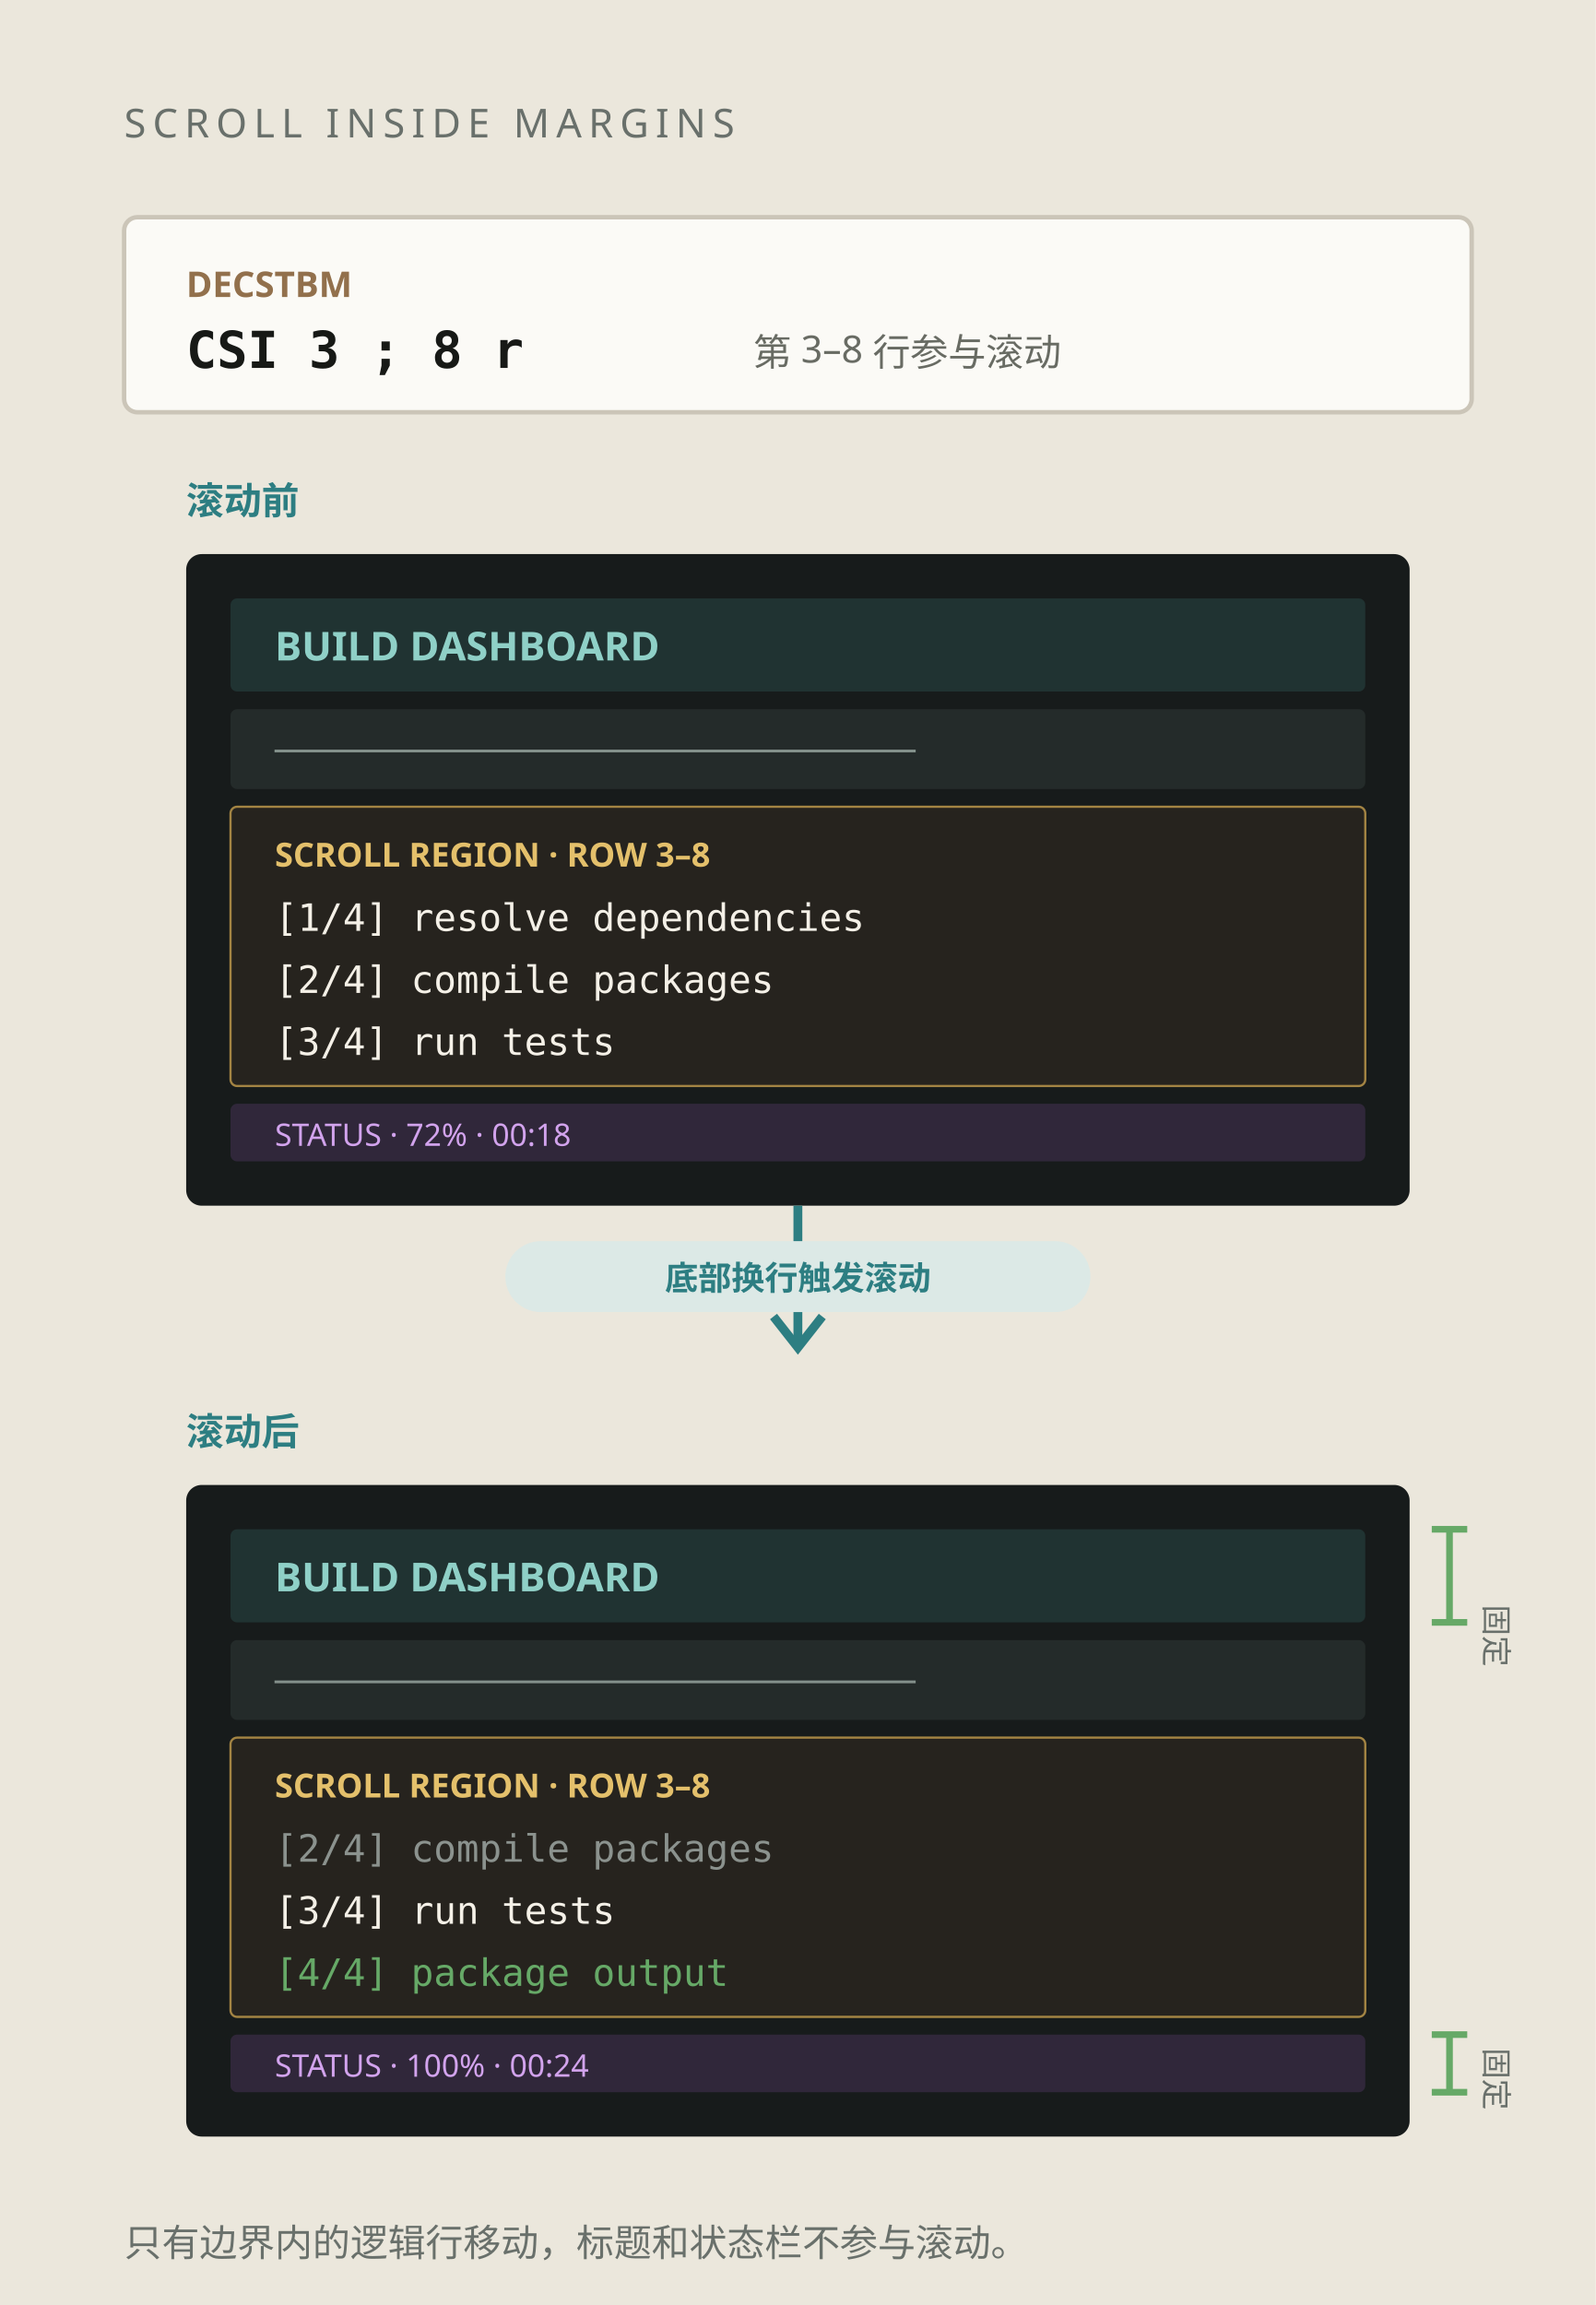
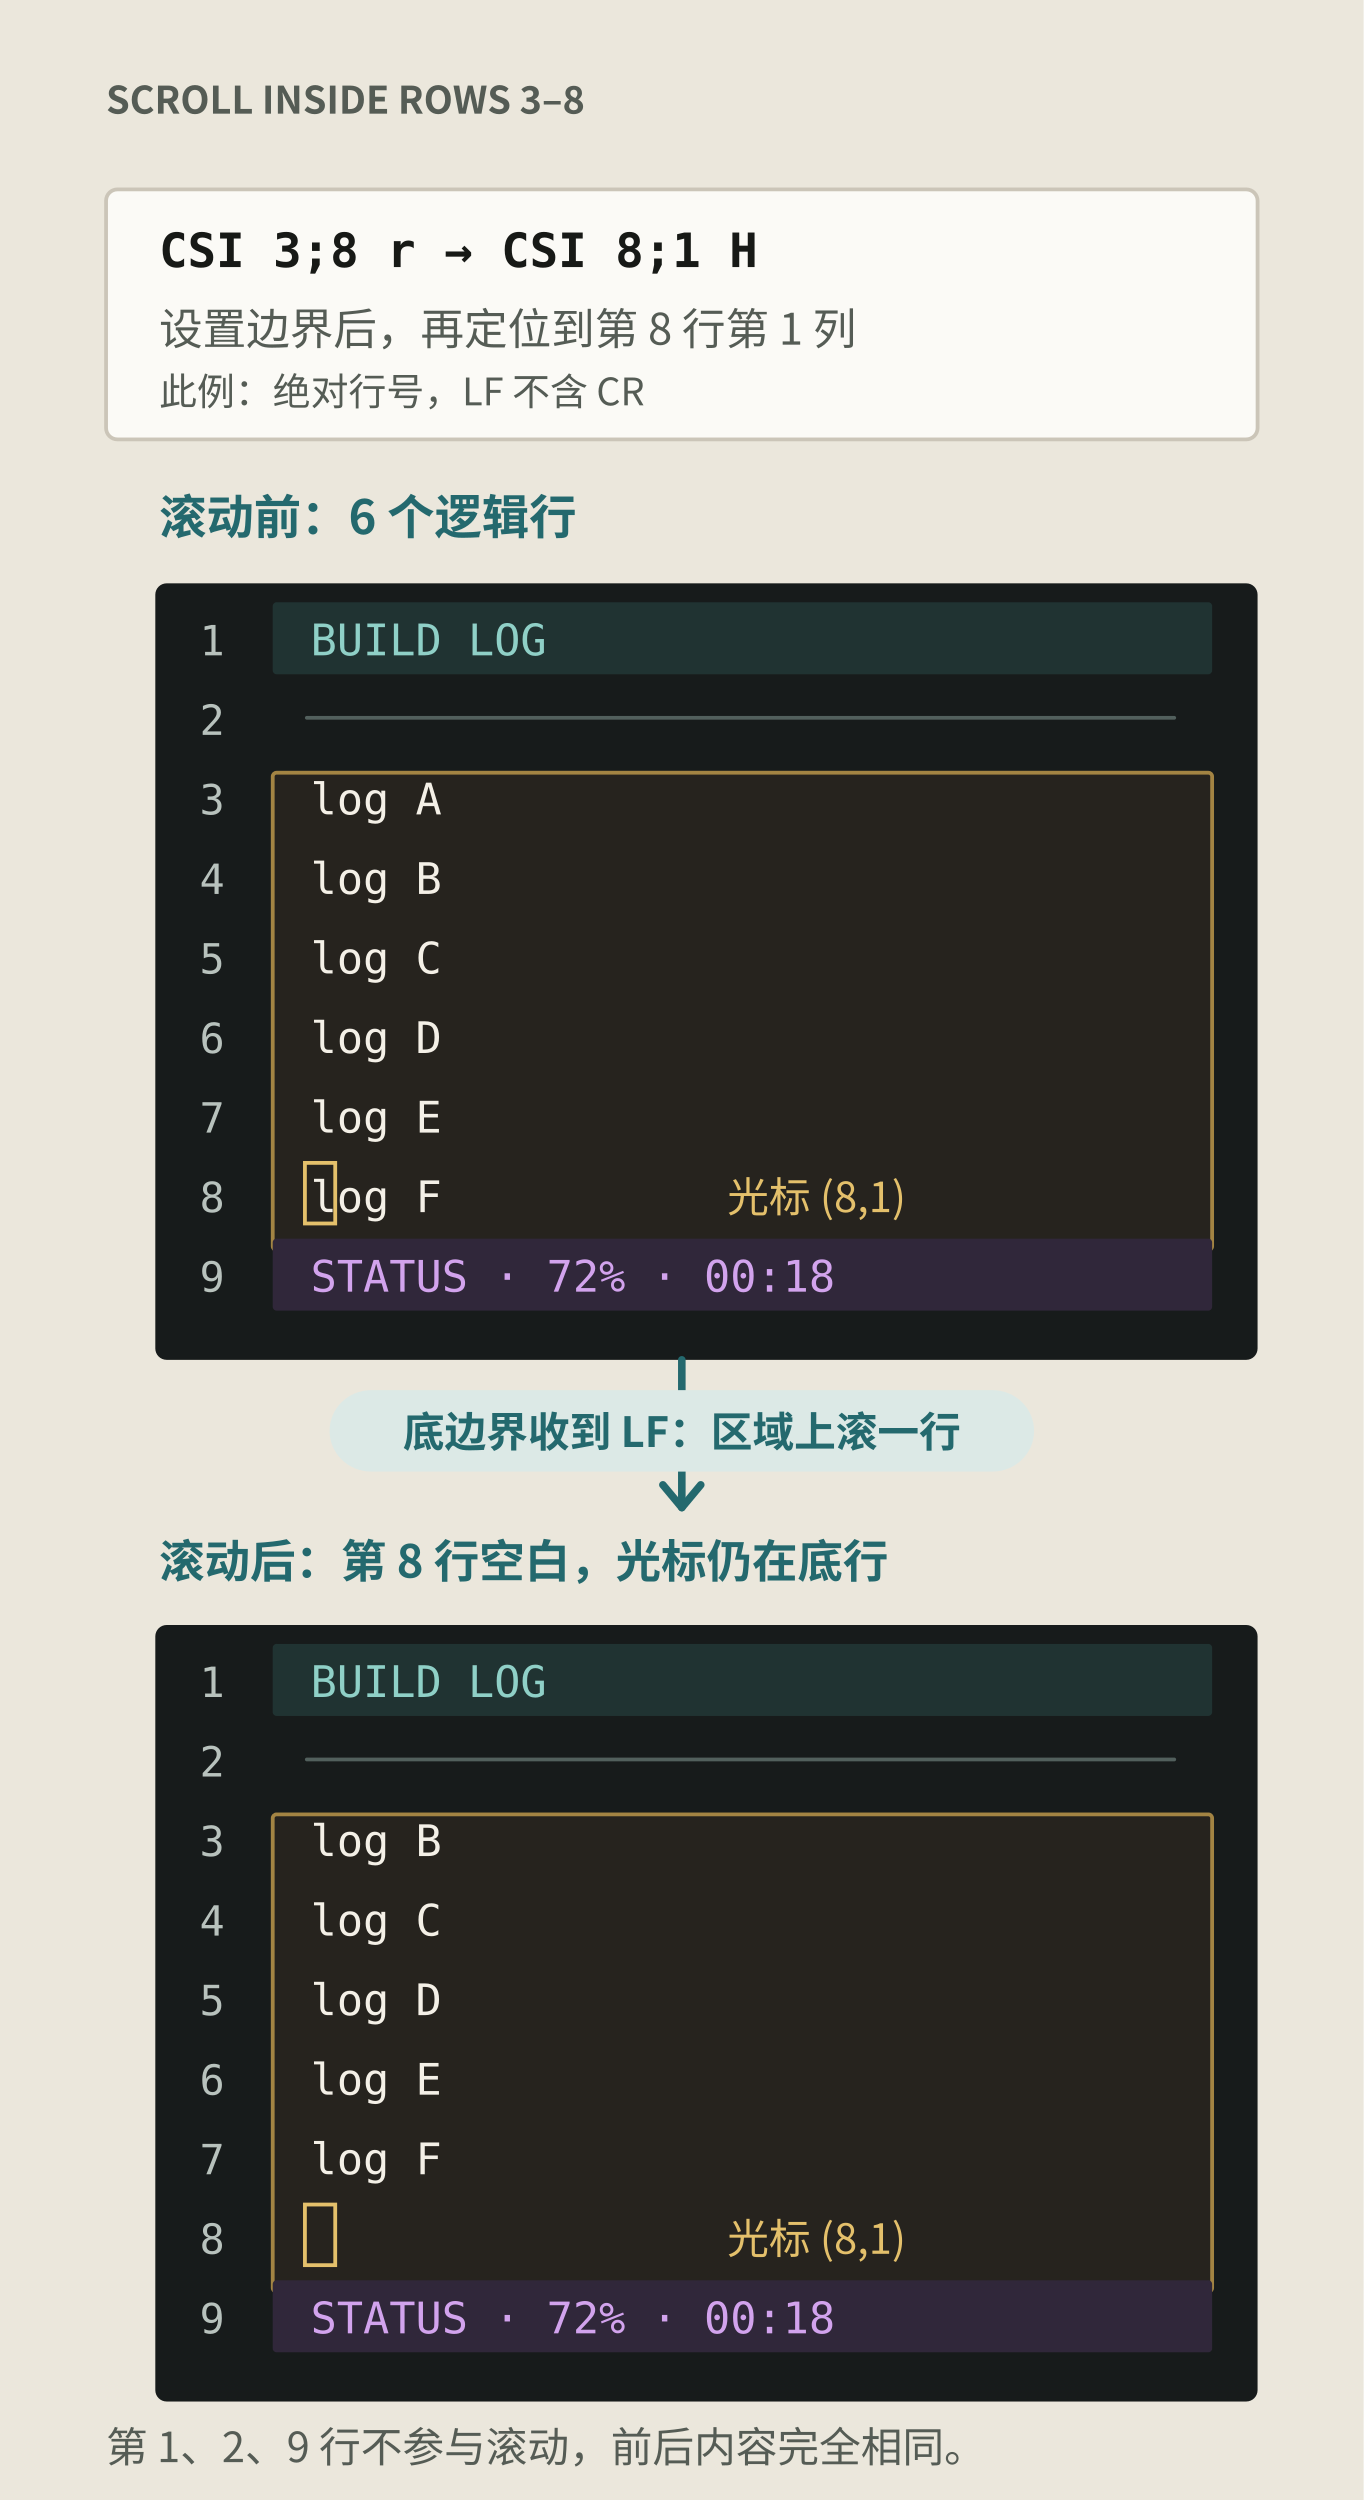
- <svg xmlns="http://www.w3.org/2000/svg" width="720" height="1040" viewBox="0 0 720 1040" role="img" aria-labelledby="title desc">
-   <rect width="720" height="1040" fill="#ebe7dc" />
-   <text x="56" y="62" fill="#69706b" font-family="system-ui,sans-serif" font-size="18" letter-spacing="3">SCROLL INSIDE MARGINS</text>
-   <g font-family="system-ui,sans-serif">
-     <rect x="56" y="98" width="608" height="88" rx="6" fill="#fbfaf6" stroke="#cbc5b8" stroke-width="2" />
-     <text x="84" y="134" fill="#92704c" font-size="16" font-weight="800">DECSTBM</text>
-     <text x="84" y="166" fill="#171916" font-family="ui-monospace,monospace" font-size="23" font-weight="700">CSI 3 ; 8 r</text>
-     <text x="340" y="165" fill="#686b63" font-size="17">第 3–8 行参与滚动</text>
-     <text x="84" y="232" fill="#2d7e82" font-size="17" font-weight="800">滚动前</text>
-     <rect x="84" y="250" width="552" height="294" rx="7" fill="#171b1b" />
-     <rect x="104" y="270" width="512" height="42" rx="3" fill="#203332" />
-     <text x="124" y="298" fill="#8fd0c7" font-size="18" font-weight="700">BUILD DASHBOARD</text>
-     <rect x="104" y="320" width="512" height="36" rx="3" fill="#242b2a" />
-     <text x="124" y="344" fill="#83908b" font-size="15">────────────────────────────────</text>
-     <rect x="104" y="364" width="512" height="126" rx="3" fill="#26231e" stroke="#a38443" />
-     <text x="124" y="391" fill="#e4c06b" font-size="15" font-weight="700">SCROLL REGION · ROW 3–8</text>
-     <text x="124" y="420" fill="#f4f0e7" font-family="ui-monospace,monospace" font-size="17">[1/4] resolve dependencies</text>
-     <text x="124" y="448" fill="#f4f0e7" font-family="ui-monospace,monospace" font-size="17">[2/4] compile packages</text>
-     <text x="124" y="476" fill="#f4f0e7" font-family="ui-monospace,monospace" font-size="17">[3/4] run tests</text>
-     <rect x="104" y="498" width="512" height="26" rx="3" fill="#30273a" />
-     <text x="124" y="517" fill="#d2a3ed" font-size="14">STATUS · 72% · 00:18</text>
-     <path d="M360 544v64" stroke="#2d7e82" stroke-width="4" />
-     <path d="m349 594 11 14 11-14" fill="none" stroke="#2d7e82" stroke-width="4" />
-     <rect x="228" y="560" width="264" height="32" rx="16" fill="#dce9e6" />
-     <text x="360" y="582" text-anchor="middle" fill="#2d7e82" font-size="15" font-weight="800">底部换行触发滚动</text>
-     <text x="84" y="652" fill="#2d7e82" font-size="17" font-weight="800">滚动后</text>
-     <rect x="84" y="670" width="552" height="294" rx="7" fill="#171b1b" />
-     <rect x="104" y="690" width="512" height="42" rx="3" fill="#203332" />
-     <text x="124" y="718" fill="#8fd0c7" font-size="18" font-weight="700">BUILD DASHBOARD</text>
-     <rect x="104" y="740" width="512" height="36" rx="3" fill="#242b2a" />
-     <text x="124" y="764" fill="#83908b" font-size="15">────────────────────────────────</text>
-     <rect x="104" y="784" width="512" height="126" rx="3" fill="#26231e" stroke="#a38443" />
-     <text x="124" y="811" fill="#e4c06b" font-size="15" font-weight="700">SCROLL REGION · ROW 3–8</text>
-     <text x="124" y="840" fill="#8b928e" font-family="ui-monospace,monospace" font-size="17">[2/4] compile packages</text>
-     <text x="124" y="868" fill="#f4f0e7" font-family="ui-monospace,monospace" font-size="17">[3/4] run tests</text>
-     <text x="124" y="896" fill="#66a967" font-family="ui-monospace,monospace" font-size="17">[4/4] package output</text>
-     <rect x="104" y="918" width="512" height="26" rx="3" fill="#30273a" />
-     <text x="124" y="937" fill="#d2a3ed" font-size="14">STATUS · 100% · 00:24</text>
-     <path d="M646 690h16M654 690v42M646 732h16" stroke="#66a967" stroke-width="3" />
-     <path d="M646 918h16M654 918v26M646 944h16" stroke="#66a967" stroke-width="3" />
-     <text x="670" y="724" fill="#69706b" font-size="14" transform="rotate(90 670 724)">固定</text>
-     <text x="670" y="924" fill="#69706b" font-size="14" transform="rotate(90 670 924)">固定</text>
-   </g>
-   <text x="56" y="1018" fill="#69706b" font-family="system-ui,sans-serif" font-size="17">只有边界内的逻辑行移动，标题和状态栏不参与滚动。</text>
+ <svg xmlns="http://www.w3.org/2000/svg" width="720" height="1320" viewBox="0 0 720 1320" role="img" aria-labelledby="title desc">
+   <rect width="720" height="1320" fill="#ebe7dc" />
+   <text x="56" y="60" fill="#555c55" font-family="Noto Sans CJK SC,system-ui,sans-serif" font-size="20" font-weight="600" text-anchor="start">SCROLL INSIDE ROWS 3–8</text>
+   <rect x="56" y="100" width="608" height="132" rx="6" fill="#fbfaf6" stroke="#cbc5b8" stroke-width="2" />
+   <text x="84" y="141" fill="#171916" font-family="DejaVu Sans Mono,ui-monospace,monospace" font-size="25" font-weight="700" text-anchor="start">CSI 3;8 r  →  CSI 8;1 H</text>
+   <text x="84" y="182" fill="#555c55" font-family="Noto Sans CJK SC,system-ui,sans-serif" font-size="23" font-weight="400" text-anchor="start">设置边界后，再定位到第 8 行第 1 列</text>
+   <text x="84" y="214" fill="#555c55" font-family="Noto Sans CJK SC,system-ui,sans-serif" font-size="20" font-weight="400" text-anchor="start">此例：绝对行号，LF 不含 CR</text>
+   <text x="84" y="282" fill="#24696e" font-family="Noto Sans CJK SC,system-ui,sans-serif" font-size="25" font-weight="700" text-anchor="start">滚动前：6 个逻辑行</text>
+   <rect x="82" y="308" width="582" height="410" rx="6" fill="#171b1b" />
+   <rect x="144" y="408" width="496" height="252" rx="2" fill="#26231e" stroke="#a38443" stroke-width="2" />
+   <text x="112" y="346" fill="#b8c2bd" font-family="DejaVu Sans Mono,ui-monospace,monospace" font-size="22" font-weight="400" text-anchor="middle">1</text>
+   <rect x="144" y="318" width="496" height="38" rx="2" fill="#203332" />
+   <text x="164" y="346" fill="#8fd0c7" font-family="DejaVu Sans Mono,ui-monospace,monospace" font-size="23" font-weight="500" text-anchor="start">BUILD LOG</text>
+   <text x="112" y="388" fill="#b8c2bd" font-family="DejaVu Sans Mono,ui-monospace,monospace" font-size="22" font-weight="400" text-anchor="middle">2</text>
+   <path d="M162 379H620" stroke="#52605d" stroke-width="2" fill="none" stroke-linejoin="round" stroke-linecap="round" />
+   <text x="112" y="430" fill="#b8c2bd" font-family="DejaVu Sans Mono,ui-monospace,monospace" font-size="22" font-weight="400" text-anchor="middle">3</text>
+   <text x="164" y="430" fill="#f4f0e7" font-family="DejaVu Sans Mono,ui-monospace,monospace" font-size="23" font-weight="500" text-anchor="start">log A</text>
+   <text x="112" y="472" fill="#b8c2bd" font-family="DejaVu Sans Mono,ui-monospace,monospace" font-size="22" font-weight="400" text-anchor="middle">4</text>
+   <text x="164" y="472" fill="#f4f0e7" font-family="DejaVu Sans Mono,ui-monospace,monospace" font-size="23" font-weight="500" text-anchor="start">log B</text>
+   <text x="112" y="514" fill="#b8c2bd" font-family="DejaVu Sans Mono,ui-monospace,monospace" font-size="22" font-weight="400" text-anchor="middle">5</text>
+   <text x="164" y="514" fill="#f4f0e7" font-family="DejaVu Sans Mono,ui-monospace,monospace" font-size="23" font-weight="500" text-anchor="start">log C</text>
+   <text x="112" y="556" fill="#b8c2bd" font-family="DejaVu Sans Mono,ui-monospace,monospace" font-size="22" font-weight="400" text-anchor="middle">6</text>
+   <text x="164" y="556" fill="#f4f0e7" font-family="DejaVu Sans Mono,ui-monospace,monospace" font-size="23" font-weight="500" text-anchor="start">log D</text>
+   <text x="112" y="598" fill="#b8c2bd" font-family="DejaVu Sans Mono,ui-monospace,monospace" font-size="22" font-weight="400" text-anchor="middle">7</text>
+   <text x="164" y="598" fill="#f4f0e7" font-family="DejaVu Sans Mono,ui-monospace,monospace" font-size="23" font-weight="500" text-anchor="start">log E</text>
+   <text x="112" y="640" fill="#b8c2bd" font-family="DejaVu Sans Mono,ui-monospace,monospace" font-size="22" font-weight="400" text-anchor="middle">8</text>
+   <text x="164" y="640" fill="#f4f0e7" font-family="DejaVu Sans Mono,ui-monospace,monospace" font-size="23" font-weight="500" text-anchor="start">log F</text>
+   <text x="112" y="682" fill="#b8c2bd" font-family="DejaVu Sans Mono,ui-monospace,monospace" font-size="22" font-weight="400" text-anchor="middle">9</text>
+   <rect x="144" y="654" width="496" height="38" rx="2" fill="#30273a" />
+   <text x="164" y="682" fill="#d2a3ed" font-family="DejaVu Sans Mono,ui-monospace,monospace" font-size="23" font-weight="500" text-anchor="start">STATUS · 72% · 00:18</text>
+   <rect x="161" y="614" width="16" height="32" rx="0" fill="none" stroke="#e4c06b" stroke-width="2" />
+   <text x="384" y="640" fill="#e4c06b" font-family="Noto Sans CJK SC,system-ui,sans-serif" font-size="22" font-weight="400" text-anchor="start">光标 (8,1)</text>
+   <path d="M360 718V796" stroke="#24696e" stroke-width="4" fill="none" stroke-linejoin="round" stroke-linecap="round" />
+   <path d="M350 784L360 796l10 -12" stroke="#24696e" stroke-width="4" fill="none" stroke-linejoin="round" stroke-linecap="round" />
+   <rect x="174" y="734" width="372" height="43" rx="22" fill="#dce9e6" />
+   <text x="360" y="764" fill="#24696e" font-family="Noto Sans CJK SC,system-ui,sans-serif" font-size="22" font-weight="700" text-anchor="middle">底边界收到 LF：区域上滚一行</text>
+   <text x="84" y="833" fill="#24696e" font-family="Noto Sans CJK SC,system-ui,sans-serif" font-size="24" font-weight="700" text-anchor="start">滚动后：第 8 行空白，光标仍在底行</text>
+   <rect x="82" y="858" width="582" height="410" rx="6" fill="#171b1b" />
+   <rect x="144" y="958" width="496" height="252" rx="2" fill="#26231e" stroke="#a38443" stroke-width="2" />
+   <text x="112" y="896" fill="#b8c2bd" font-family="DejaVu Sans Mono,ui-monospace,monospace" font-size="22" font-weight="400" text-anchor="middle">1</text>
+   <rect x="144" y="868" width="496" height="38" rx="2" fill="#203332" />
+   <text x="164" y="896" fill="#8fd0c7" font-family="DejaVu Sans Mono,ui-monospace,monospace" font-size="23" font-weight="500" text-anchor="start">BUILD LOG</text>
+   <text x="112" y="938" fill="#b8c2bd" font-family="DejaVu Sans Mono,ui-monospace,monospace" font-size="22" font-weight="400" text-anchor="middle">2</text>
+   <path d="M162 929H620" stroke="#52605d" stroke-width="2" fill="none" stroke-linejoin="round" stroke-linecap="round" />
+   <text x="112" y="980" fill="#b8c2bd" font-family="DejaVu Sans Mono,ui-monospace,monospace" font-size="22" font-weight="400" text-anchor="middle">3</text>
+   <text x="164" y="980" fill="#f4f0e7" font-family="DejaVu Sans Mono,ui-monospace,monospace" font-size="23" font-weight="500" text-anchor="start">log B</text>
+   <text x="112" y="1022" fill="#b8c2bd" font-family="DejaVu Sans Mono,ui-monospace,monospace" font-size="22" font-weight="400" text-anchor="middle">4</text>
+   <text x="164" y="1022" fill="#f4f0e7" font-family="DejaVu Sans Mono,ui-monospace,monospace" font-size="23" font-weight="500" text-anchor="start">log C</text>
+   <text x="112" y="1064" fill="#b8c2bd" font-family="DejaVu Sans Mono,ui-monospace,monospace" font-size="22" font-weight="400" text-anchor="middle">5</text>
+   <text x="164" y="1064" fill="#f4f0e7" font-family="DejaVu Sans Mono,ui-monospace,monospace" font-size="23" font-weight="500" text-anchor="start">log D</text>
+   <text x="112" y="1106" fill="#b8c2bd" font-family="DejaVu Sans Mono,ui-monospace,monospace" font-size="22" font-weight="400" text-anchor="middle">6</text>
+   <text x="164" y="1106" fill="#f4f0e7" font-family="DejaVu Sans Mono,ui-monospace,monospace" font-size="23" font-weight="500" text-anchor="start">log E</text>
+   <text x="112" y="1148" fill="#b8c2bd" font-family="DejaVu Sans Mono,ui-monospace,monospace" font-size="22" font-weight="400" text-anchor="middle">7</text>
+   <text x="164" y="1148" fill="#f4f0e7" font-family="DejaVu Sans Mono,ui-monospace,monospace" font-size="23" font-weight="500" text-anchor="start">log F</text>
+   <text x="112" y="1190" fill="#b8c2bd" font-family="DejaVu Sans Mono,ui-monospace,monospace" font-size="22" font-weight="400" text-anchor="middle">8</text>
+   <text x="164" y="1190" fill="#f4f0e7" font-family="DejaVu Sans Mono,ui-monospace,monospace" font-size="23" font-weight="500" text-anchor="start" />
+   <text x="112" y="1232" fill="#b8c2bd" font-family="DejaVu Sans Mono,ui-monospace,monospace" font-size="22" font-weight="400" text-anchor="middle">9</text>
+   <rect x="144" y="1204" width="496" height="38" rx="2" fill="#30273a" />
+   <text x="164" y="1232" fill="#d2a3ed" font-family="DejaVu Sans Mono,ui-monospace,monospace" font-size="23" font-weight="500" text-anchor="start">STATUS · 72% · 00:18</text>
+   <rect x="161" y="1164" width="16" height="32" rx="0" fill="none" stroke="#e4c06b" stroke-width="2" />
+   <text x="384" y="1190" fill="#e4c06b" font-family="Noto Sans CJK SC,system-ui,sans-serif" font-size="22" font-weight="400" text-anchor="start">光标 (8,1)</text>
+   <text x="56" y="1300" fill="#555c55" font-family="Noto Sans CJK SC,system-ui,sans-serif" font-size="22" font-weight="400" text-anchor="start">第 1、2、9 行不参与滚动，前后内容完全相同。</text>
</svg>
